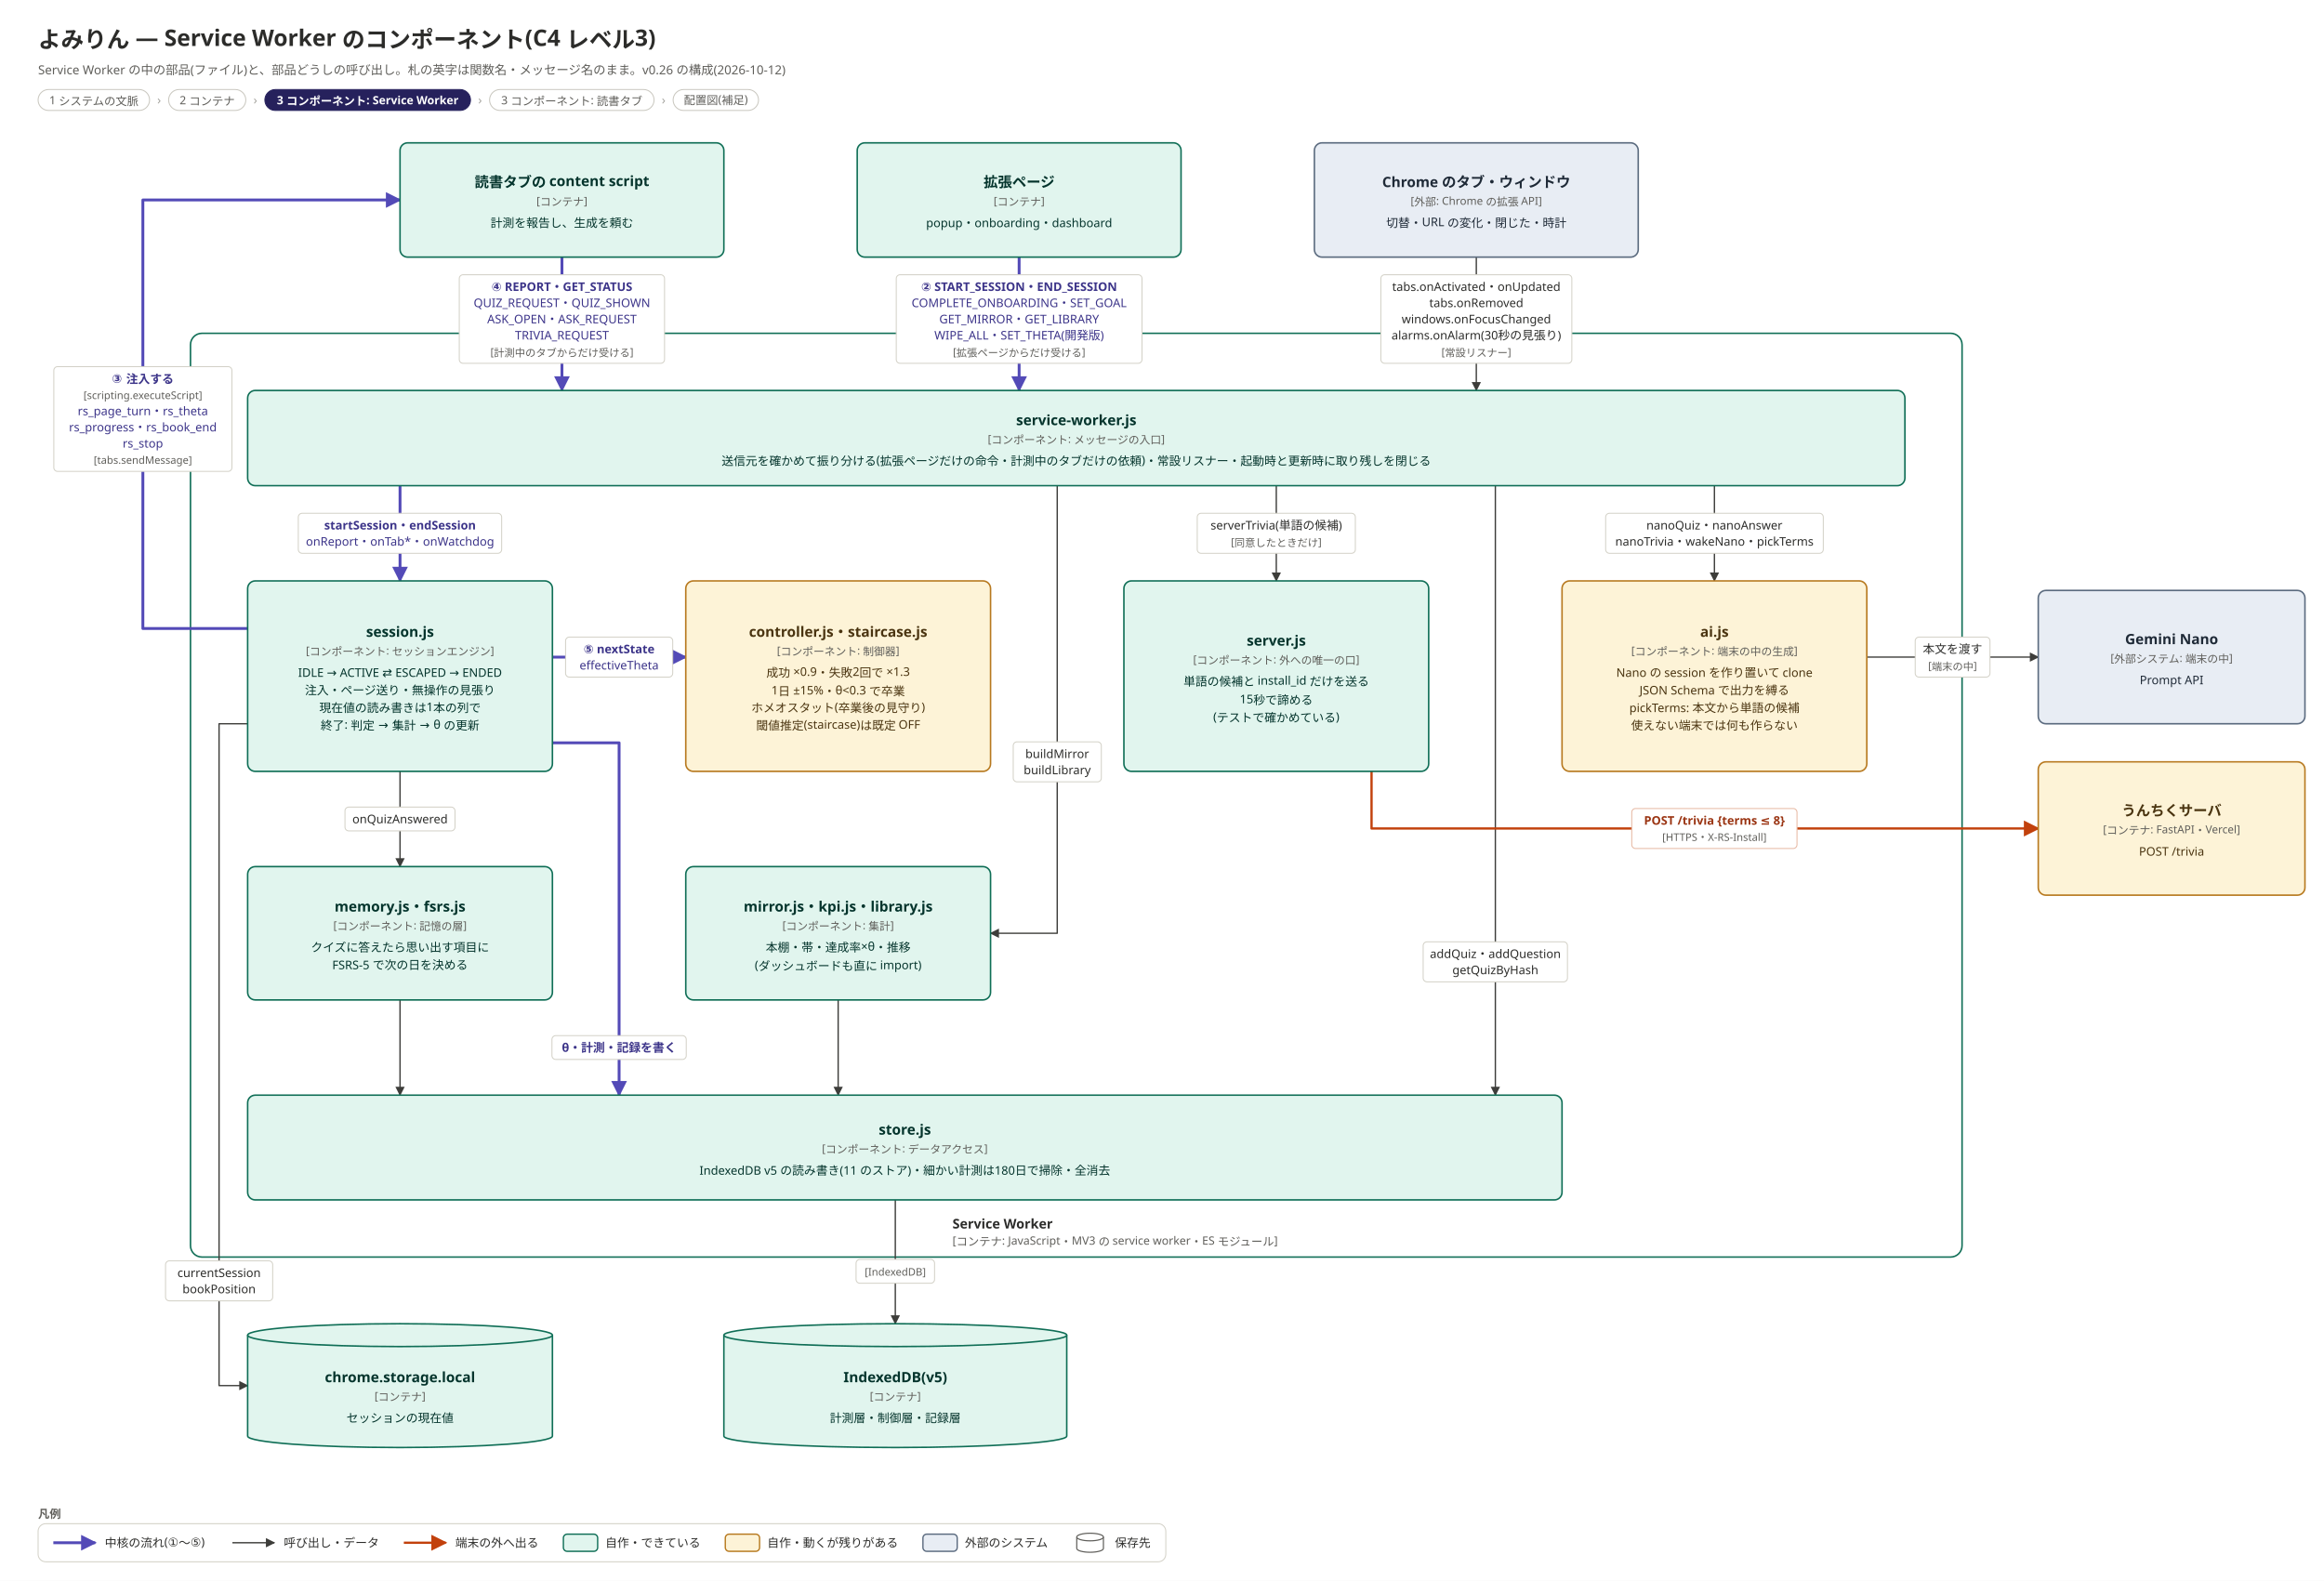
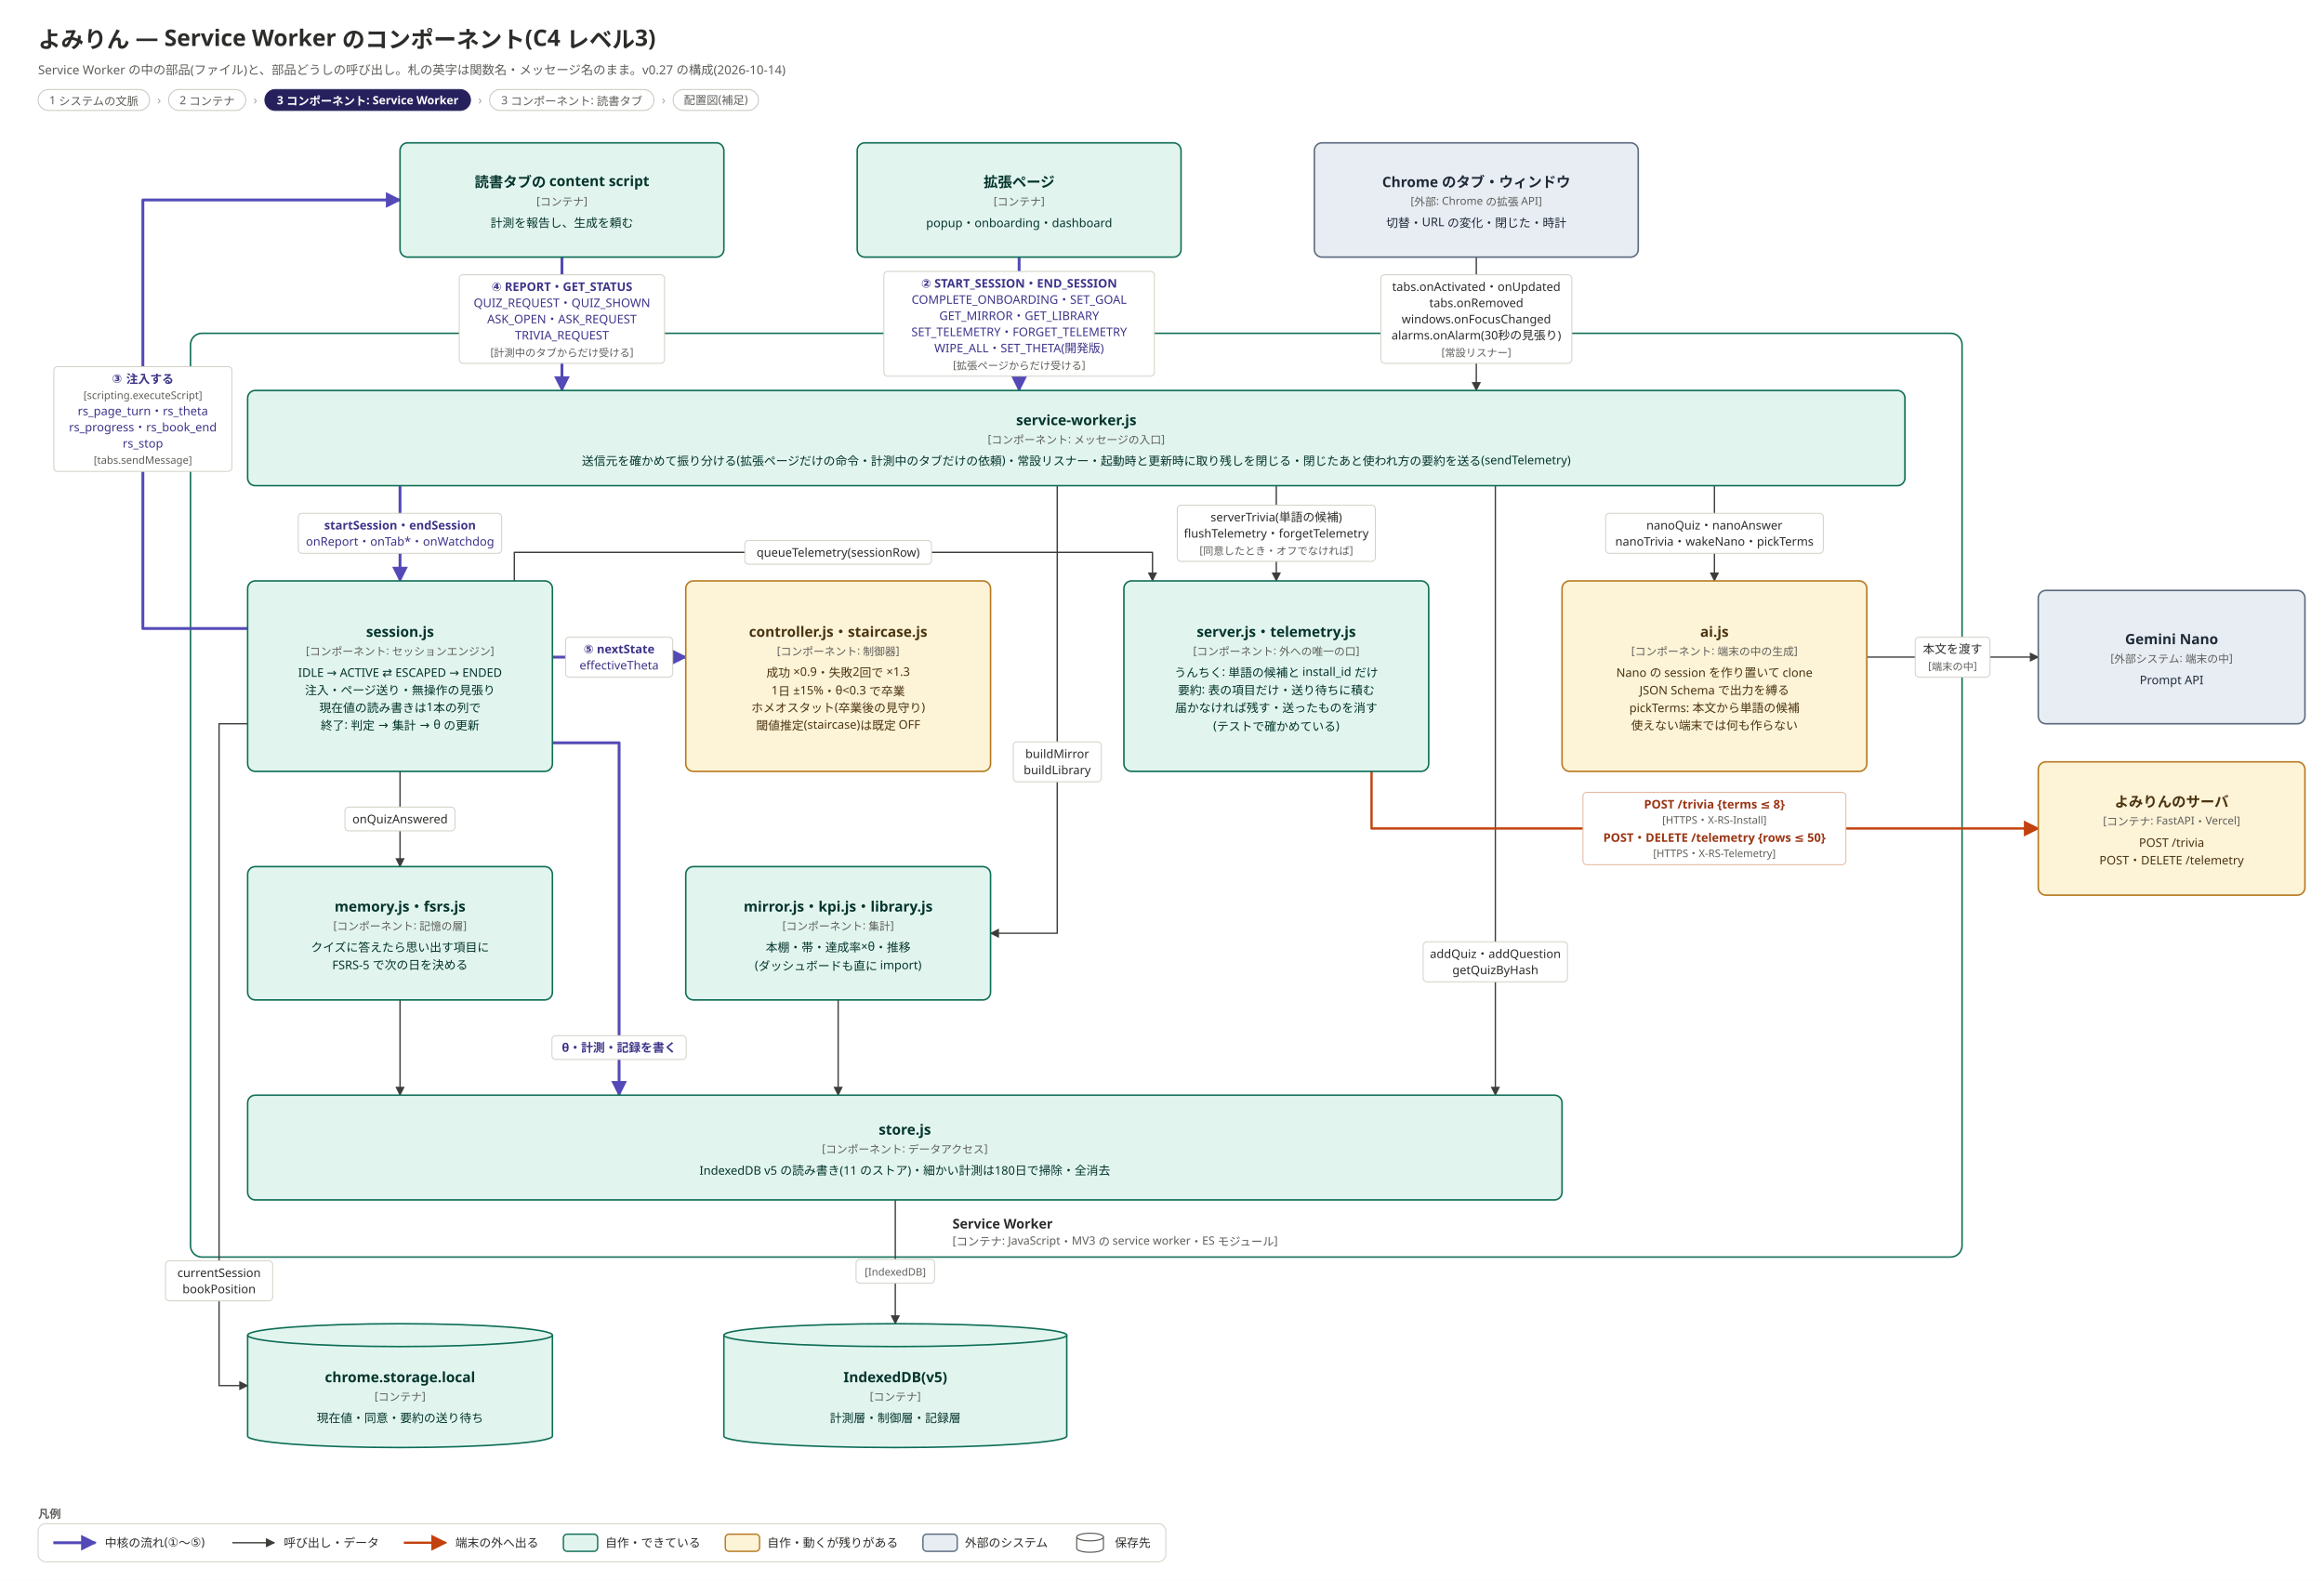
<svg xmlns="http://www.w3.org/2000/svg" viewBox="0 0 2440 1660" width="2440" height="1660" font-family="'Hiragino Sans','Hiragino Kaku Gothic ProN','Noto Sans JP','Yu Gothic',sans-serif">
  <defs>
    <marker id="a-main" viewBox="0 0 10 10" refX="9" refY="5" markerWidth="5.5" markerHeight="5.5" orient="auto-start-reverse">
      <path d="M0,0 L10,5 L0,10 z" fill="#534ab7" />
    </marker>
    <marker id="a-call" viewBox="0 0 10 10" refX="9" refY="5" markerWidth="7" markerHeight="7" orient="auto-start-reverse">
      <path d="M0,0 L10,5 L0,10 z" fill="#3d3d3a" />
    </marker>
    <marker id="a-user" viewBox="0 0 10 10" refX="9" refY="5" markerWidth="7" markerHeight="7" orient="auto-start-reverse">
      <path d="M0,0 L10,5 L0,10 z" fill="#a3a29d" />
    </marker>
    <marker id="a-egress" viewBox="0 0 10 10" refX="9" refY="5" markerWidth="7" markerHeight="7" orient="auto-start-reverse">
      <path d="M0,0 L10,5 L0,10 z" fill="#c2410c" />
    </marker>
  </defs>
  <rect width="2440" height="1660" fill="#ffffff" />
  <rect x="200" y="350" width="1860" height="970" rx="12" fill="none" stroke="#0f6e56" stroke-width="1.6" />
  <text x="1000" y="1290" font-size="14" font-weight="700" fill="#2c2c2a">Service Worker</text>
  <text x="1000" y="1307" font-size="12" fill="#5f5e5a">[コンテナ: JavaScript・MV3 の service worker・ES モジュール]</text>
  <path d="M590,270 L590,410" fill="none" stroke="#534ab7" stroke-width="3" stroke-linejoin="round" marker-end="url(#a-main)" />
  <path d="M1070,270 L1070,410" fill="none" stroke="#534ab7" stroke-width="3" stroke-linejoin="round" marker-end="url(#a-main)" />
  <path d="M1550,270 L1550,410" fill="none" stroke="#3d3d3a" stroke-width="1.4" stroke-linejoin="round" marker-end="url(#a-call)" />
  <path d="M420,510 L420,610" fill="none" stroke="#534ab7" stroke-width="3" stroke-linejoin="round" marker-end="url(#a-main)" />
  <path d="M1340,510 L1340,610" fill="none" stroke="#3d3d3a" stroke-width="1.4" stroke-linejoin="round" marker-end="url(#a-call)" />
  <path d="M1800,510 L1800,610" fill="none" stroke="#3d3d3a" stroke-width="1.4" stroke-linejoin="round" marker-end="url(#a-call)" />
  <path d="M1110,510 L1110,980 L1040,980" fill="none" stroke="#3d3d3a" stroke-width="1.4" stroke-linejoin="round" marker-end="url(#a-call)" />
  <path d="M1570,510 L1570,1150" fill="none" stroke="#3d3d3a" stroke-width="1.4" stroke-linejoin="round" marker-end="url(#a-call)" />
  <path d="M260,660 L150,660 L150,210 L420,210" fill="none" stroke="#534ab7" stroke-width="3" stroke-linejoin="round" marker-end="url(#a-main)" />
  <path d="M580,690 L720,690" fill="none" stroke="#534ab7" stroke-width="3" stroke-linejoin="round" marker-end="url(#a-main)" />
  <path d="M420,810 L420,910" fill="none" stroke="#3d3d3a" stroke-width="1.4" stroke-linejoin="round" marker-end="url(#a-call)" />
  <path d="M580,780 L650,780 L650,1150" fill="none" stroke="#534ab7" stroke-width="3" stroke-linejoin="round" marker-end="url(#a-main)" />
  <path d="M260,760 L230,760 L230,1455 L260,1455" fill="none" stroke="#3d3d3a" stroke-width="1.4" stroke-linejoin="round" marker-end="url(#a-call)" />
  <path d="M420,1050 L420,1150" fill="none" stroke="#3d3d3a" stroke-width="1.4" stroke-linejoin="round" marker-end="url(#a-call)" />
  <path d="M880,1050 L880,1150" fill="none" stroke="#3d3d3a" stroke-width="1.4" stroke-linejoin="round" marker-end="url(#a-call)" />
  <path d="M940,1260 L940,1390" fill="none" stroke="#3d3d3a" stroke-width="1.4" stroke-linejoin="round" marker-end="url(#a-call)" />
  <path d="M1960,690 L2140,690" fill="none" stroke="#3d3d3a" stroke-width="1.4" stroke-linejoin="round" marker-end="url(#a-call)" />
  <path d="M1440,810 L1440,870 L2140,870" fill="none" stroke="#c2410c" stroke-width="2.4" stroke-linejoin="round" marker-end="url(#a-egress)" />
+   <path d="M540,610 L540,580 L1210,580 L1210,610" fill="none" stroke="#3d3d3a" stroke-width="1.4" stroke-linejoin="round" marker-end="url(#a-call)" />
  <rect x="420" y="150" width="340" height="120" rx="8" fill="#e1f5ee" stroke="#0f6e56" stroke-width="1.6" />
  <text x="590" y="196.45" text-anchor="middle" font-size="15" font-weight="700" fill="#04342c">読書タブの content script</text>
  <text x="590" y="215.02" text-anchor="middle" font-size="11.5" fill="#5f5e5a">[コンテナ]</text>
  <text x="590" y="238.5" text-anchor="middle" font-size="12.5" fill="#04342c">計測を報告し、生成を頼む</text>
  <rect x="900" y="150" width="340" height="120" rx="8" fill="#e1f5ee" stroke="#0f6e56" stroke-width="1.6" />
  <text x="1070" y="196.45" text-anchor="middle" font-size="15" font-weight="700" fill="#04342c">拡張ページ</text>
  <text x="1070" y="215.02" text-anchor="middle" font-size="11.5" fill="#5f5e5a">[コンテナ]</text>
  <text x="1070" y="238.5" text-anchor="middle" font-size="12.5" fill="#04342c">popup・onboarding・dashboard</text>
  <rect x="1380" y="150" width="340" height="120" rx="8" fill="#e8edf4" stroke="#5b6b7f" stroke-width="1.6" />
  <text x="1550" y="196.45" text-anchor="middle" font-size="15" font-weight="700" fill="#1f2a37">Chrome のタブ・ウィンドウ</text>
  <text x="1550" y="215.02" text-anchor="middle" font-size="11.5" fill="#5f5e5a">[外部: Chrome の拡張 API]</text>
  <text x="1550" y="238.5" text-anchor="middle" font-size="12.5" fill="#1f2a37">切替・URL の変化・閉じた・時計</text>
  <rect x="260" y="410" width="1740" height="100" rx="8" fill="#e1f5ee" stroke="#0f6e56" stroke-width="1.6" />
  <text x="1130" y="446.45" text-anchor="middle" font-size="15" font-weight="700" fill="#04342c">service-worker.js</text>
  <text x="1130" y="465.02" text-anchor="middle" font-size="11.5" fill="#5f5e5a">[コンポーネント: メッセージの入口]</text>
-   <text x="1130" y="488.5" text-anchor="middle" font-size="12.5" fill="#04342c">送信元を確かめて振り分ける(拡張ページだけの命令・計測中のタブだけの依頼)・常設リスナー・起動時と更新時に取り残しを閉じる</text>
+   <text x="1130" y="488.5" text-anchor="middle" font-size="12.5" fill="#04342c">送信元を確かめて振り分ける(拡張ページだけの命令・計測中のタブだけの依頼)・常設リスナー・起動時と更新時に取り残しを閉じる・閉じたあと使われ方の要約を送る(sendTelemetry)</text>
  <rect x="260" y="610" width="320" height="200" rx="8" fill="#e1f5ee" stroke="#0f6e56" stroke-width="1.6" />
  <text x="420" y="668.7" text-anchor="middle" font-size="15" font-weight="700" fill="#04342c">session.js</text>
  <text x="420" y="687.27" text-anchor="middle" font-size="11.5" fill="#5f5e5a">[コンポーネント: セッションエンジン]</text>
  <text x="420" y="710.75" text-anchor="middle" font-size="12.5" fill="#04342c">IDLE → ACTIVE ⇄ ESCAPED → ENDED</text>
  <text x="420" y="729.25" text-anchor="middle" font-size="12.5" fill="#04342c">注入・ページ送り・無操作の見張り</text>
  <text x="420" y="747.75" text-anchor="middle" font-size="12.5" fill="#04342c">現在値の読み書きは1本の列で</text>
  <text x="420" y="766.25" text-anchor="middle" font-size="12.5" fill="#04342c">終了: 判定 → 集計 → θ の更新</text>
  <rect x="720" y="610" width="320" height="200" rx="8" fill="#fdf3d7" stroke="#b7791f" stroke-width="1.6" />
  <text x="880" y="668.7" text-anchor="middle" font-size="15" font-weight="700" fill="#4a3410">controller.js・staircase.js</text>
  <text x="880" y="687.27" text-anchor="middle" font-size="11.5" fill="#5f5e5a">[コンポーネント: 制御器]</text>
  <text x="880" y="710.75" text-anchor="middle" font-size="12.5" fill="#4a3410">成功 ×0.9・失敗2回で ×1.3</text>
  <text x="880" y="729.25" text-anchor="middle" font-size="12.5" fill="#4a3410">1日 ±15%・θ&lt;0.3 で卒業</text>
  <text x="880" y="747.75" text-anchor="middle" font-size="12.5" fill="#4a3410">ホメオスタット(卒業後の見守り)</text>
  <text x="880" y="766.25" text-anchor="middle" font-size="12.5" fill="#4a3410">閾値推定(staircase)は既定 OFF</text>
  <rect x="1180" y="610" width="320" height="200" rx="8" fill="#e1f5ee" stroke="#0f6e56" stroke-width="1.6" />
-   <text x="1340" y="677.95" text-anchor="middle" font-size="15" font-weight="700" fill="#04342c">server.js</text>
-   <text x="1340" y="696.52" text-anchor="middle" font-size="11.5" fill="#5f5e5a">[コンポーネント: 外への唯一の口]</text>
-   <text x="1340" y="720" text-anchor="middle" font-size="12.5" fill="#04342c">単語の候補と install_id だけを送る</text>
-   <text x="1340" y="738.5" text-anchor="middle" font-size="12.5" fill="#04342c">15秒で諦める</text>
-   <text x="1340" y="757" text-anchor="middle" font-size="12.5" fill="#04342c">(テストで確かめている)</text>
+   <text x="1340" y="668.7" text-anchor="middle" font-size="15" font-weight="700" fill="#04342c">server.js・telemetry.js</text>
+   <text x="1340" y="687.27" text-anchor="middle" font-size="11.5" fill="#5f5e5a">[コンポーネント: 外への唯一の口]</text>
+   <text x="1340" y="710.75" text-anchor="middle" font-size="12.5" fill="#04342c">うんちく: 単語の候補と install_id だけ</text>
+   <text x="1340" y="729.25" text-anchor="middle" font-size="12.5" fill="#04342c">要約: 表の項目だけ・送り待ちに積む</text>
+   <text x="1340" y="747.75" text-anchor="middle" font-size="12.5" fill="#04342c">届かなければ残す・送ったものを消す</text>
+   <text x="1340" y="766.25" text-anchor="middle" font-size="12.5" fill="#04342c">(テストで確かめている)</text>
  <rect x="1640" y="610" width="320" height="200" rx="8" fill="#fdf3d7" stroke="#b7791f" stroke-width="1.6" />
  <text x="1800" y="668.7" text-anchor="middle" font-size="15" font-weight="700" fill="#4a3410">ai.js</text>
  <text x="1800" y="687.27" text-anchor="middle" font-size="11.5" fill="#5f5e5a">[コンポーネント: 端末の中の生成]</text>
  <text x="1800" y="710.75" text-anchor="middle" font-size="12.5" fill="#4a3410">Nano の session を作り置いて clone</text>
  <text x="1800" y="729.25" text-anchor="middle" font-size="12.5" fill="#4a3410">JSON Schema で出力を縛る</text>
  <text x="1800" y="747.75" text-anchor="middle" font-size="12.5" fill="#4a3410">pickTerms: 本文から単語の候補</text>
  <text x="1800" y="766.25" text-anchor="middle" font-size="12.5" fill="#4a3410">使えない端末では何も作らない</text>
  <rect x="260" y="910" width="320" height="140" rx="8" fill="#e1f5ee" stroke="#0f6e56" stroke-width="1.6" />
  <text x="420" y="957.2" text-anchor="middle" font-size="15" font-weight="700" fill="#04342c">memory.js・fsrs.js</text>
  <text x="420" y="975.77" text-anchor="middle" font-size="11.5" fill="#5f5e5a">[コンポーネント: 記憶の層]</text>
  <text x="420" y="999.25" text-anchor="middle" font-size="12.5" fill="#04342c">クイズに答えたら思い出す項目に</text>
  <text x="420" y="1017.75" text-anchor="middle" font-size="12.5" fill="#04342c">FSRS-5 で次の日を決める</text>
  <rect x="720" y="910" width="320" height="140" rx="8" fill="#e1f5ee" stroke="#0f6e56" stroke-width="1.6" />
  <text x="880" y="957.2" text-anchor="middle" font-size="15" font-weight="700" fill="#04342c">mirror.js・kpi.js・library.js</text>
  <text x="880" y="975.77" text-anchor="middle" font-size="11.5" fill="#5f5e5a">[コンポーネント: 集計]</text>
  <text x="880" y="999.25" text-anchor="middle" font-size="12.5" fill="#04342c">本棚・帯・達成率×θ・推移</text>
  <text x="880" y="1017.75" text-anchor="middle" font-size="12.5" fill="#04342c">(ダッシュボードも直に import)</text>
  <rect x="260" y="1150" width="1380" height="110" rx="8" fill="#e1f5ee" stroke="#0f6e56" stroke-width="1.6" />
  <text x="950" y="1191.45" text-anchor="middle" font-size="15" font-weight="700" fill="#04342c">store.js</text>
  <text x="950" y="1210.02" text-anchor="middle" font-size="11.5" fill="#5f5e5a">[コンポーネント: データアクセス]</text>
  <text x="950" y="1233.5" text-anchor="middle" font-size="12.5" fill="#04342c">IndexedDB v5 の読み書き(11 のストア)・細かい計測は180日で掃除・全消去</text>
  <rect x="2140" y="620" width="280" height="140" rx="8" fill="#e8edf4" stroke="#5b6b7f" stroke-width="1.6" />
  <text x="2280" y="676.45" text-anchor="middle" font-size="15" font-weight="700" fill="#1f2a37">Gemini Nano</text>
  <text x="2280" y="695.02" text-anchor="middle" font-size="11.5" fill="#5f5e5a">[外部システム: 端末の中]</text>
  <text x="2280" y="718.5" text-anchor="middle" font-size="12.5" fill="#1f2a37">Prompt API</text>
  <rect x="2140" y="800" width="280" height="140" rx="8" fill="#fdf3d7" stroke="#b7791f" stroke-width="1.6" />
-   <text x="2280" y="856.45" text-anchor="middle" font-size="15" font-weight="700" fill="#4a3410">うんちくサーバ</text>
-   <text x="2280" y="875.02" text-anchor="middle" font-size="11.5" fill="#5f5e5a">[コンテナ: FastAPI・Vercel]</text>
-   <text x="2280" y="898.5" text-anchor="middle" font-size="12.5" fill="#4a3410">POST /trivia</text>
+   <text x="2280" y="847.2" text-anchor="middle" font-size="15" font-weight="700" fill="#4a3410">よみりんのサーバ</text>
+   <text x="2280" y="865.77" text-anchor="middle" font-size="11.5" fill="#5f5e5a">[コンテナ: FastAPI・Vercel]</text>
+   <text x="2280" y="889.25" text-anchor="middle" font-size="12.5" fill="#4a3410">POST /trivia</text>
+   <text x="2280" y="907.75" text-anchor="middle" font-size="12.5" fill="#4a3410">POST・DELETE /telemetry</text>
  <path d="M260,1402 a160,12 0 0 1 320,0 v106 a160,12 0 0 1 -320,0 z" fill="#e1f5ee" stroke="#0f6e56" stroke-width="1.6" />
  <path d="M260,1402 a160,12 0 0 0 320,0" fill="none" stroke="#0f6e56" stroke-width="1.6" />
  <text x="420" y="1451.45" text-anchor="middle" font-size="15" font-weight="700" fill="#04342c">chrome.storage.local</text>
  <text x="420" y="1470.02" text-anchor="middle" font-size="11.5" fill="#5f5e5a">[コンテナ]</text>
-   <text x="420" y="1493.5" text-anchor="middle" font-size="12.5" fill="#04342c">セッションの現在値</text>
+   <text x="420" y="1493.5" text-anchor="middle" font-size="12.5" fill="#04342c">現在値・同意・要約の送り待ち</text>
  <path d="M760,1402 a180,12 0 0 1 360,0 v106 a180,12 0 0 1 -360,0 z" fill="#e1f5ee" stroke="#0f6e56" stroke-width="1.6" />
  <path d="M760,1402 a180,12 0 0 0 360,0" fill="none" stroke="#0f6e56" stroke-width="1.6" />
  <text x="940" y="1451.45" text-anchor="middle" font-size="15" font-weight="700" fill="#04342c">IndexedDB(v5)</text>
  <text x="940" y="1470.02" text-anchor="middle" font-size="11.5" fill="#5f5e5a">[コンテナ]</text>
  <text x="940" y="1493.5" text-anchor="middle" font-size="12.5" fill="#04342c">計測層・制御層・記録層</text>
  <text x="40" y="50" font-size="24" font-weight="700" fill="#2c2c2a">よみりん — Service Worker のコンポーネント(C4 レベル3)</text>
-   <text x="40" y="78" font-size="13" fill="#5f5e5a">Service Worker の中の部品(ファイル)と、部品どうしの呼び出し。札の英字は関数名・メッセージ名のまま。v0.26 の構成(2026-10-12)</text>
+   <text x="40" y="78" font-size="13" fill="#5f5e5a">Service Worker の中の部品(ファイル)と、部品どうしの呼び出し。札の英字は関数名・メッセージ名のまま。v0.27 の構成(2026-10-14)</text>
  <rect x="40" y="94" width="117.04" height="22" rx="11" fill="#ffffff" stroke="#c9c7bf" stroke-width="1" />
  <text x="98.52" y="109.5" text-anchor="middle" font-size="12" fill="#5f5e5a">1 システムの文脈</text>
  <text x="165.04" y="109.5" font-size="13" fill="#a3a29d">›</text>
  <rect x="177.04" y="94" width="81.04" height="22" rx="11" fill="#ffffff" stroke="#c9c7bf" stroke-width="1" />
  <text x="217.56" y="109.5" text-anchor="middle" font-size="12" fill="#5f5e5a">2 コンテナ</text>
  <text x="266.08" y="109.5" font-size="13" fill="#a3a29d">›</text>
  <rect x="278.08" y="94" width="215.92" height="22" rx="11" fill="#26215c" stroke="#26215c" stroke-width="1" />
  <text x="386.04" y="109.5" text-anchor="middle" font-size="12" font-weight="600" fill="#ffffff">3 コンポーネント: Service Worker</text>
  <text x="502" y="109.5" font-size="13" fill="#a3a29d">›</text>
  <rect x="514" y="94" width="172.72" height="22" rx="11" fill="#ffffff" stroke="#c9c7bf" stroke-width="1" />
  <text x="600.36" y="109.5" text-anchor="middle" font-size="12" fill="#5f5e5a">3 コンポーネント: 読書タブ</text>
  <text x="694.72" y="109.5" font-size="13" fill="#a3a29d">›</text>
  <rect x="706.72" y="94" width="89.68" height="22" rx="11" fill="#ffffff" stroke="#c9c7bf" stroke-width="1" />
  <text x="751.56" y="109.5" text-anchor="middle" font-size="12" fill="#5f5e5a">配置図(補足)</text>
  <rect x="482.2" y="288.5" width="215.5" height="93" rx="4" fill="#ffffff" stroke="#d3d1c7" stroke-width="1" />
  <text x="590" y="305.5" text-anchor="middle" font-size="12.5" font-weight="600" fill="#3c3489">④ REPORT・GET_STATUS</text>
  <text x="590" y="322.5" text-anchor="middle" font-size="12.5" fill="#3c3489">QUIZ_REQUEST・QUIZ_SHOWN</text>
  <text x="590" y="339.5" text-anchor="middle" font-size="12.5" fill="#3c3489">ASK_OPEN・ASK_REQUEST</text>
  <text x="590" y="356.5" text-anchor="middle" font-size="12.5" fill="#3c3489">TRIVIA_REQUEST</text>
  <text x="590" y="373.5" text-anchor="middle" font-size="11" fill="#5f5e5a">[計測中のタブからだけ受ける]</text>
-   <rect x="941" y="288.5" width="258" height="93" rx="4" fill="#ffffff" stroke="#d3d1c7" stroke-width="1" />
-   <text x="1070" y="305.5" text-anchor="middle" font-size="12.5" font-weight="600" fill="#3c3489">② START_SESSION・END_SESSION</text>
-   <text x="1070" y="322.5" text-anchor="middle" font-size="12.5" fill="#3c3489">COMPLETE_ONBOARDING・SET_GOAL</text>
-   <text x="1070" y="339.5" text-anchor="middle" font-size="12.5" fill="#3c3489">GET_MIRROR・GET_LIBRARY</text>
-   <text x="1070" y="356.5" text-anchor="middle" font-size="12.5" fill="#3c3489">WIPE_ALL・SET_THETA(開発版)</text>
-   <text x="1070" y="373.5" text-anchor="middle" font-size="11" fill="#5f5e5a">[拡張ページからだけ受ける]</text>
+   <rect x="928" y="285" width="284" height="110" rx="4" fill="#ffffff" stroke="#d3d1c7" stroke-width="1" />
+   <text x="1070" y="302" text-anchor="middle" font-size="12.5" font-weight="600" fill="#3c3489">② START_SESSION・END_SESSION</text>
+   <text x="1070" y="319" text-anchor="middle" font-size="12.5" fill="#3c3489">COMPLETE_ONBOARDING・SET_GOAL</text>
+   <text x="1070" y="336" text-anchor="middle" font-size="12.5" fill="#3c3489">GET_MIRROR・GET_LIBRARY</text>
+   <text x="1070" y="353" text-anchor="middle" font-size="12.5" fill="#3c3489">SET_TELEMETRY・FORGET_TELEMETRY</text>
+   <text x="1070" y="370" text-anchor="middle" font-size="12.5" fill="#3c3489">WIPE_ALL・SET_THETA(開発版)</text>
+   <text x="1070" y="387" text-anchor="middle" font-size="11" fill="#5f5e5a">[拡張ページからだけ受ける]</text>
  <rect x="1449.8" y="288.5" width="200.5" height="93" rx="4" fill="#ffffff" stroke="#d3d1c7" stroke-width="1" />
  <text x="1550" y="305.5" text-anchor="middle" font-size="12.5" fill="#2c2c2a">tabs.onActivated・onUpdated</text>
  <text x="1550" y="322.5" text-anchor="middle" font-size="12.5" fill="#2c2c2a">tabs.onRemoved</text>
  <text x="1550" y="339.5" text-anchor="middle" font-size="12.5" fill="#2c2c2a">windows.onFocusChanged</text>
  <text x="1550" y="356.5" text-anchor="middle" font-size="12.5" fill="#2c2c2a">alarms.onAlarm(30秒の見張り)</text>
  <text x="1550" y="373.5" text-anchor="middle" font-size="11" fill="#5f5e5a">[常設リスナー]</text>
  <rect x="313.2" y="539" width="213.5" height="42" rx="4" fill="#ffffff" stroke="#d3d1c7" stroke-width="1" />
  <text x="420" y="556" text-anchor="middle" font-size="12.5" font-weight="600" fill="#3c3489">startSession・endSession</text>
  <text x="420" y="573" text-anchor="middle" font-size="12.5" fill="#3c3489">onReport・onTab*・onWatchdog</text>
-   <rect x="1257" y="539" width="166" height="42" rx="4" fill="#ffffff" stroke="#d3d1c7" stroke-width="1" />
-   <text x="1340" y="556" text-anchor="middle" font-size="12.5" fill="#2c2c2a">serverTrivia(単語の候補)</text>
-   <text x="1340" y="573" text-anchor="middle" font-size="11" fill="#5f5e5a">[同意したときだけ]</text>
+   <rect x="1236" y="530.5" width="208" height="59" rx="4" fill="#ffffff" stroke="#d3d1c7" stroke-width="1" />
+   <text x="1340" y="547.5" text-anchor="middle" font-size="12.5" fill="#2c2c2a">serverTrivia(単語の候補)</text>
+   <text x="1340" y="564.5" text-anchor="middle" font-size="12.5" fill="#2c2c2a">flushTelemetry・forgetTelemetry</text>
+   <text x="1340" y="581.5" text-anchor="middle" font-size="11" fill="#5f5e5a">[同意したとき・オフでなければ]</text>
  <rect x="1685.8" y="539" width="228.5" height="42" rx="4" fill="#ffffff" stroke="#d3d1c7" stroke-width="1" />
  <text x="1800" y="556" text-anchor="middle" font-size="12.5" fill="#2c2c2a">nanoQuiz・nanoAnswer</text>
  <text x="1800" y="573" text-anchor="middle" font-size="12.5" fill="#2c2c2a">nanoTrivia・wakeNano・pickTerms</text>
  <rect x="1063.8" y="779" width="92.5" height="42" rx="4" fill="#ffffff" stroke="#d3d1c7" stroke-width="1" />
  <text x="1110" y="796" text-anchor="middle" font-size="12.5" fill="#2c2c2a">buildMirror</text>
  <text x="1110" y="813" text-anchor="middle" font-size="12.5" fill="#2c2c2a">buildLibrary</text>
  <rect x="1494.2" y="989" width="151.5" height="42" rx="4" fill="#ffffff" stroke="#d3d1c7" stroke-width="1" />
  <text x="1570" y="1006" text-anchor="middle" font-size="12.5" fill="#2c2c2a">addQuiz・addQuestion</text>
  <text x="1570" y="1023" text-anchor="middle" font-size="12.5" fill="#2c2c2a">getQuizByHash</text>
  <rect x="56.5" y="385" width="187" height="110" rx="4" fill="#ffffff" stroke="#d3d1c7" stroke-width="1" />
  <text x="150" y="402" text-anchor="middle" font-size="12.5" font-weight="600" fill="#3c3489">③ 注入する</text>
  <text x="150" y="419" text-anchor="middle" font-size="11" fill="#5f5e5a">[scripting.executeScript]</text>
  <text x="150" y="436" text-anchor="middle" font-size="12.5" fill="#3c3489">rs_page_turn・rs_theta</text>
  <text x="150" y="453" text-anchor="middle" font-size="12.5" fill="#3c3489">rs_progress・rs_book_end</text>
  <text x="150" y="470" text-anchor="middle" font-size="12.5" fill="#3c3489">rs_stop</text>
  <text x="150" y="487" text-anchor="middle" font-size="11" fill="#5f5e5a">[tabs.sendMessage]</text>
  <rect x="593.8" y="669" width="112.5" height="42" rx="4" fill="#ffffff" stroke="#d3d1c7" stroke-width="1" />
  <text x="650" y="686" text-anchor="middle" font-size="12.5" font-weight="600" fill="#3c3489">⑤ nextState</text>
  <text x="650" y="703" text-anchor="middle" font-size="12.5" fill="#3c3489">effectiveTheta</text>
  <rect x="362.2" y="847.5" width="115.5" height="25" rx="4" fill="#ffffff" stroke="#d3d1c7" stroke-width="1" />
  <text x="420" y="864.5" text-anchor="middle" font-size="12.5" fill="#2c2c2a">onQuizAnswered</text>
  <rect x="579.5" y="1087.5" width="141" height="25" rx="4" fill="#ffffff" stroke="#d3d1c7" stroke-width="1" />
  <text x="650" y="1104.5" text-anchor="middle" font-size="12.5" font-weight="600" fill="#3c3489">θ・計測・記録を書く</text>
  <rect x="173.8" y="1324" width="112.5" height="42" rx="4" fill="#ffffff" stroke="#d3d1c7" stroke-width="1" />
  <text x="230" y="1341" text-anchor="middle" font-size="12.5" fill="#2c2c2a">currentSession</text>
  <text x="230" y="1358" text-anchor="middle" font-size="12.5" fill="#2c2c2a">bookPosition</text>
  <rect x="898.8" y="1322.5" width="82.4" height="25" rx="4" fill="#ffffff" stroke="#d3d1c7" stroke-width="1" />
  <text x="940" y="1339.5" text-anchor="middle" font-size="11" fill="#5f5e5a">[IndexedDB]</text>
  <rect x="2010.8" y="669" width="78.5" height="42" rx="4" fill="#ffffff" stroke="#d3d1c7" stroke-width="1" />
  <text x="2050" y="686" text-anchor="middle" font-size="12.5" fill="#2c2c2a">本文を渡す</text>
  <text x="2050" y="703" text-anchor="middle" font-size="11" fill="#5f5e5a">[端末の中]</text>
-   <rect x="1713.2" y="849" width="173.5" height="42" rx="4" fill="#ffffff" stroke="#e6b8a2" stroke-width="1" />
-   <text x="1800" y="866" text-anchor="middle" font-size="12.5" font-weight="600" fill="#9a3412">POST /trivia {terms ≤ 8}</text>
-   <text x="1800" y="883" text-anchor="middle" font-size="11" fill="#5f5e5a">[HTTPS・X-RS-Install]</text>
+   <rect x="1662" y="832" width="276" height="76" rx="4" fill="#ffffff" stroke="#e6b8a2" stroke-width="1" />
+   <text x="1800" y="849" text-anchor="middle" font-size="12.5" font-weight="600" fill="#9a3412">POST /trivia {terms ≤ 8}</text>
+   <text x="1800" y="865" text-anchor="middle" font-size="11" fill="#5f5e5a">[HTTPS・X-RS-Install]</text>
+   <text x="1800" y="884" text-anchor="middle" font-size="12.5" font-weight="600" fill="#9a3412">POST・DELETE /telemetry {rows ≤ 50}</text>
+   <text x="1800" y="900" text-anchor="middle" font-size="11" fill="#5f5e5a">[HTTPS・X-RS-Telemetry]</text>
+   <rect x="782" y="567.5" width="196" height="25" rx="4" fill="#ffffff" stroke="#d3d1c7" stroke-width="1" />
+   <text x="880" y="584.5" text-anchor="middle" font-size="12.5" fill="#2c2c2a">queueTelemetry(sessionRow)</text>
  <rect x="40" y="1600" width="1184" height="40" rx="8" fill="#ffffff" stroke="#d3d1c7" stroke-width="1" />
  <text x="40" y="1594" font-size="12" font-weight="600" fill="#5f5e5a">凡例</text>
  <path d="M56,1620 L100,1620" stroke="#534ab7" stroke-width="3" marker-end="url(#a-main)" />
  <text x="110" y="1624.5" font-size="12.5" fill="#2c2c2a">中核の流れ(①〜⑤)</text>
  <path d="M244,1620 L288,1620" stroke="#3d3d3a" stroke-width="1.4" marker-end="url(#a-call)" />
  <text x="298" y="1624.5" font-size="12.5" fill="#2c2c2a">呼び出し・データ</text>
  <path d="M424,1620 L468,1620" stroke="#c2410c" stroke-width="2.4" marker-end="url(#a-egress)" />
  <text x="478" y="1624.5" font-size="12.5" fill="#2c2c2a">端末の外へ出る</text>
  <rect x="591.5" y="1611" width="36" height="18" rx="4" fill="#e1f5ee" stroke="#0f6e56" stroke-width="1.4" />
  <text x="635.5" y="1624.5" font-size="12.5" fill="#2c2c2a">自作・できている</text>
  <rect x="761.5" y="1611" width="36" height="18" rx="4" fill="#fdf3d7" stroke="#b7791f" stroke-width="1.4" />
  <text x="805.5" y="1624.5" font-size="12.5" fill="#2c2c2a">自作・動くが残りがある</text>
  <rect x="969" y="1611" width="36" height="18" rx="4" fill="#e8edf4" stroke="#5b6b7f" stroke-width="1.4" />
  <text x="1013" y="1624.5" font-size="12.5" fill="#2c2c2a">外部のシステム</text>
  <path d="M1130.5,1614 a14,4 0 0 1 28,0 v12 a14,4 0 0 1 -28,0 z" fill="#ffffff" stroke="#5f5e5a" stroke-width="1.2" />
  <path d="M1130.5,1614 a14,4 0 0 0 28,0" fill="none" stroke="#5f5e5a" stroke-width="1.2" />
  <text x="1170.5" y="1624.5" font-size="12.5" fill="#2c2c2a">保存先</text>
</svg>
